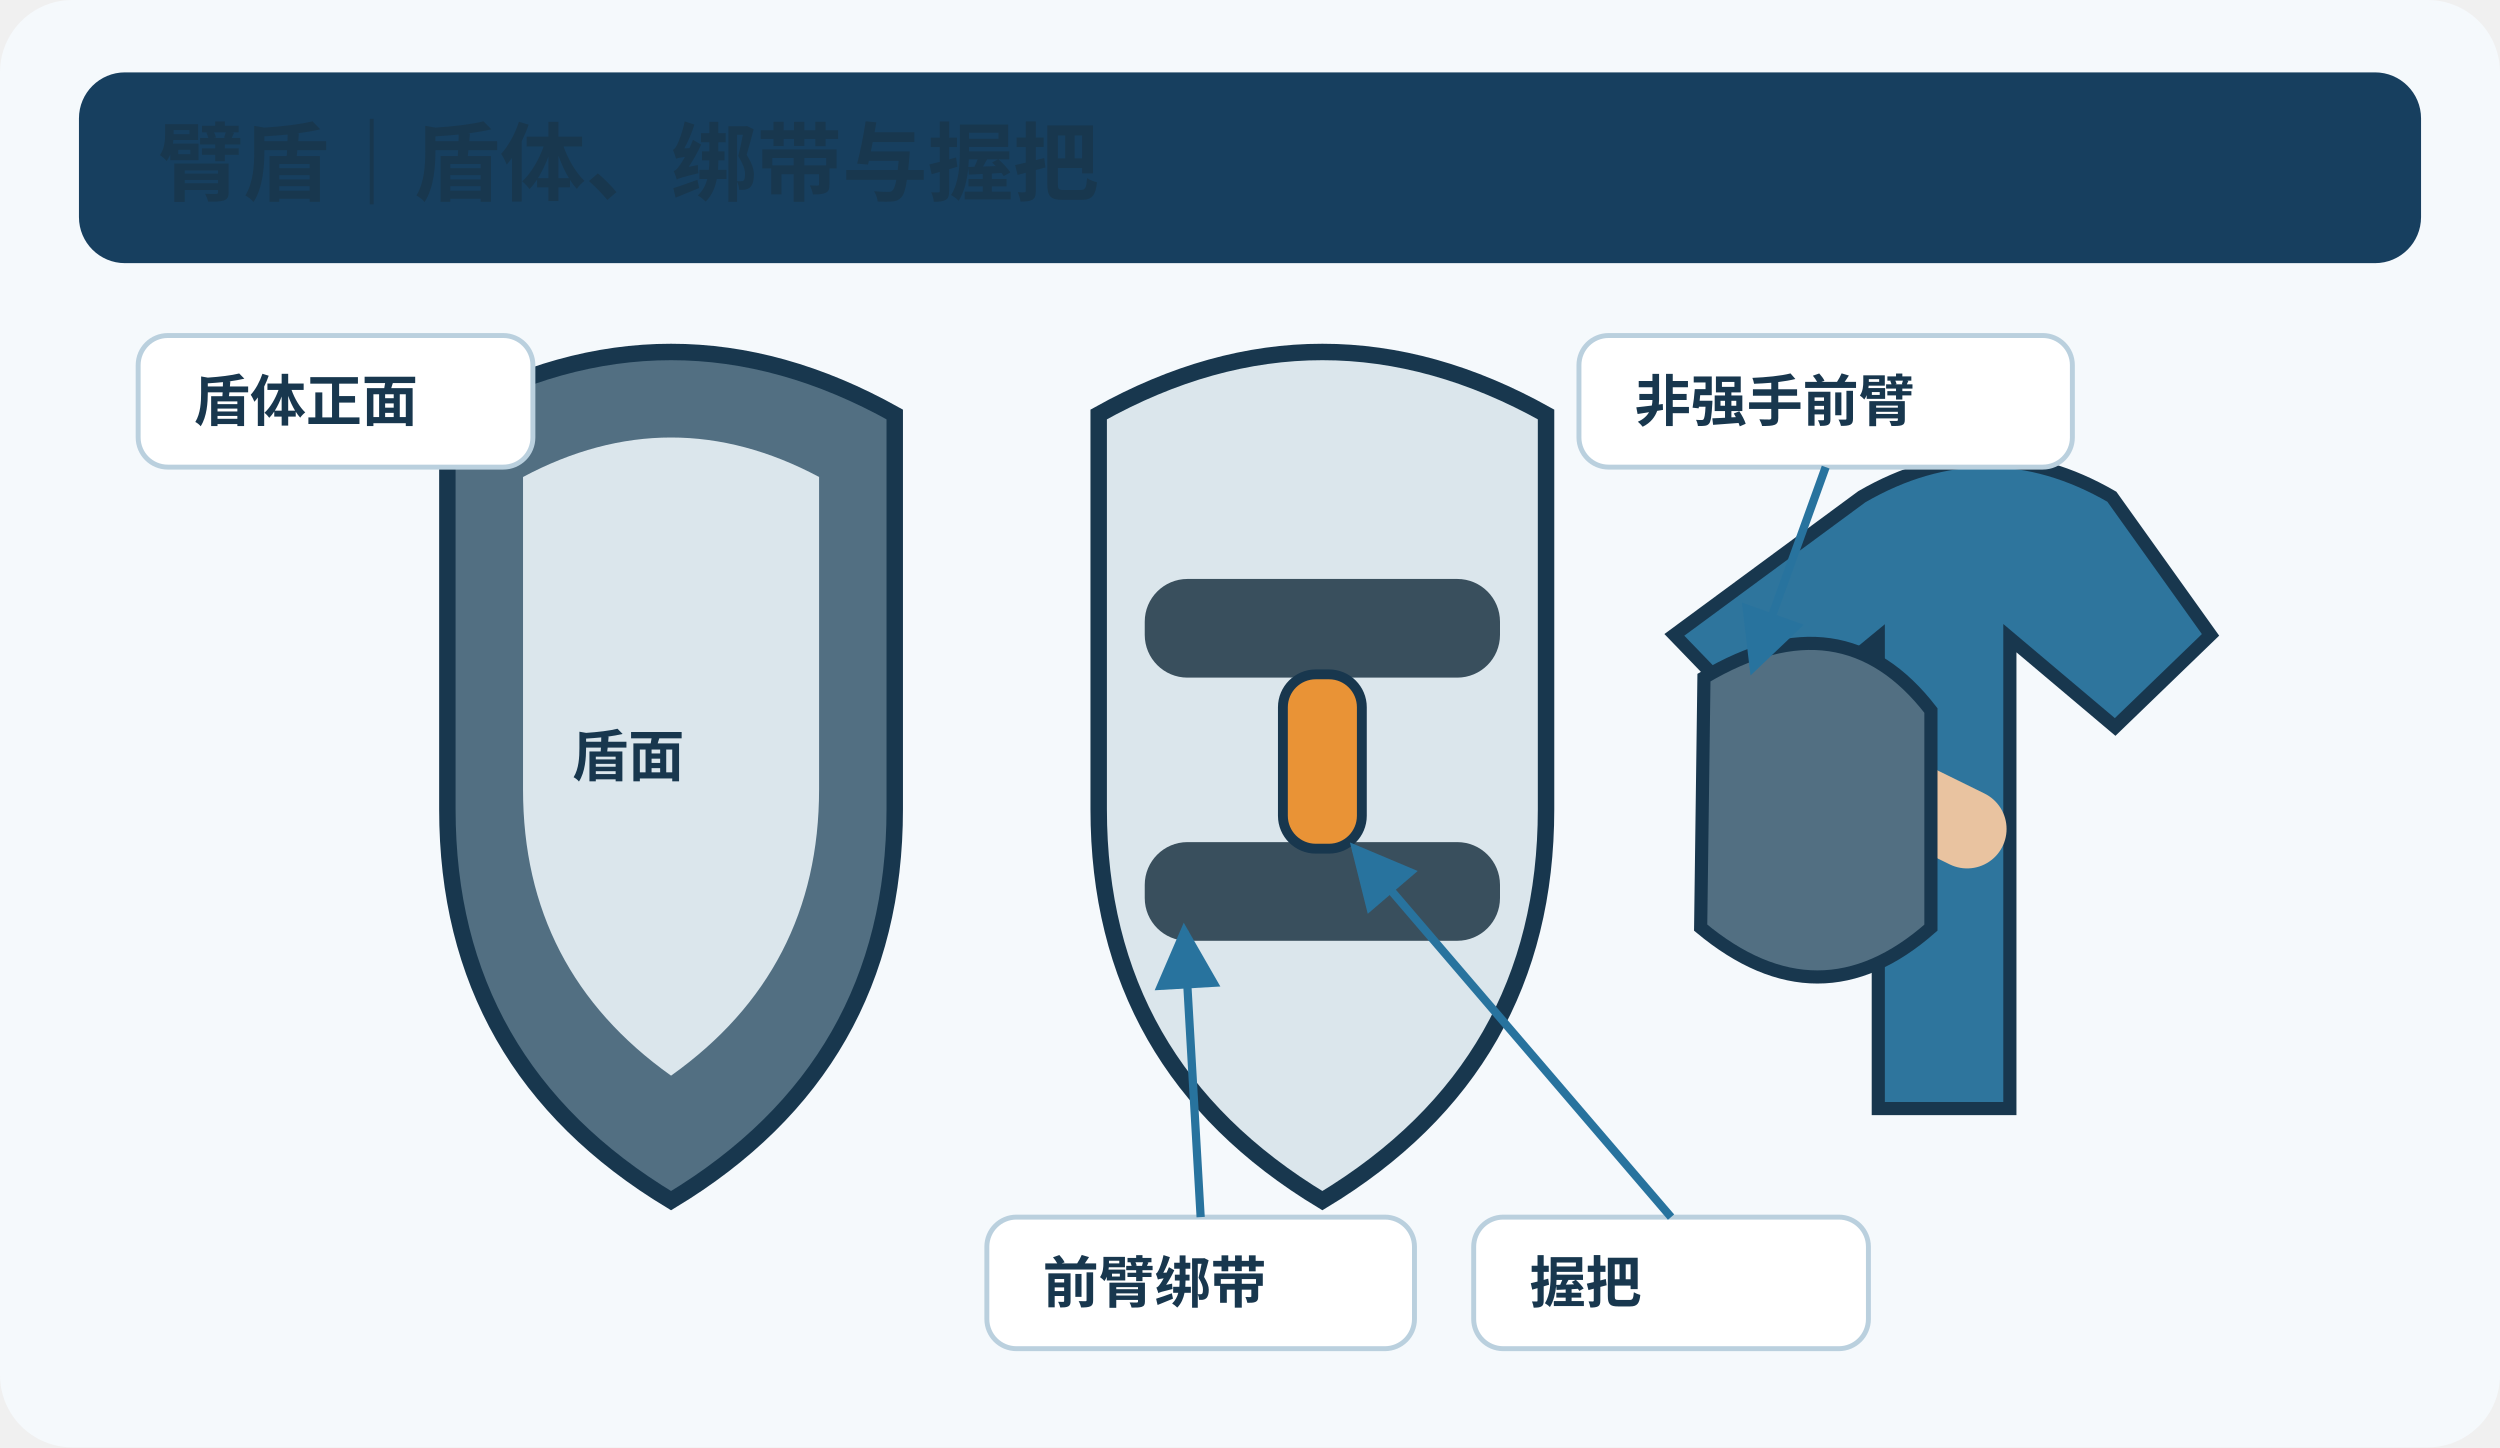
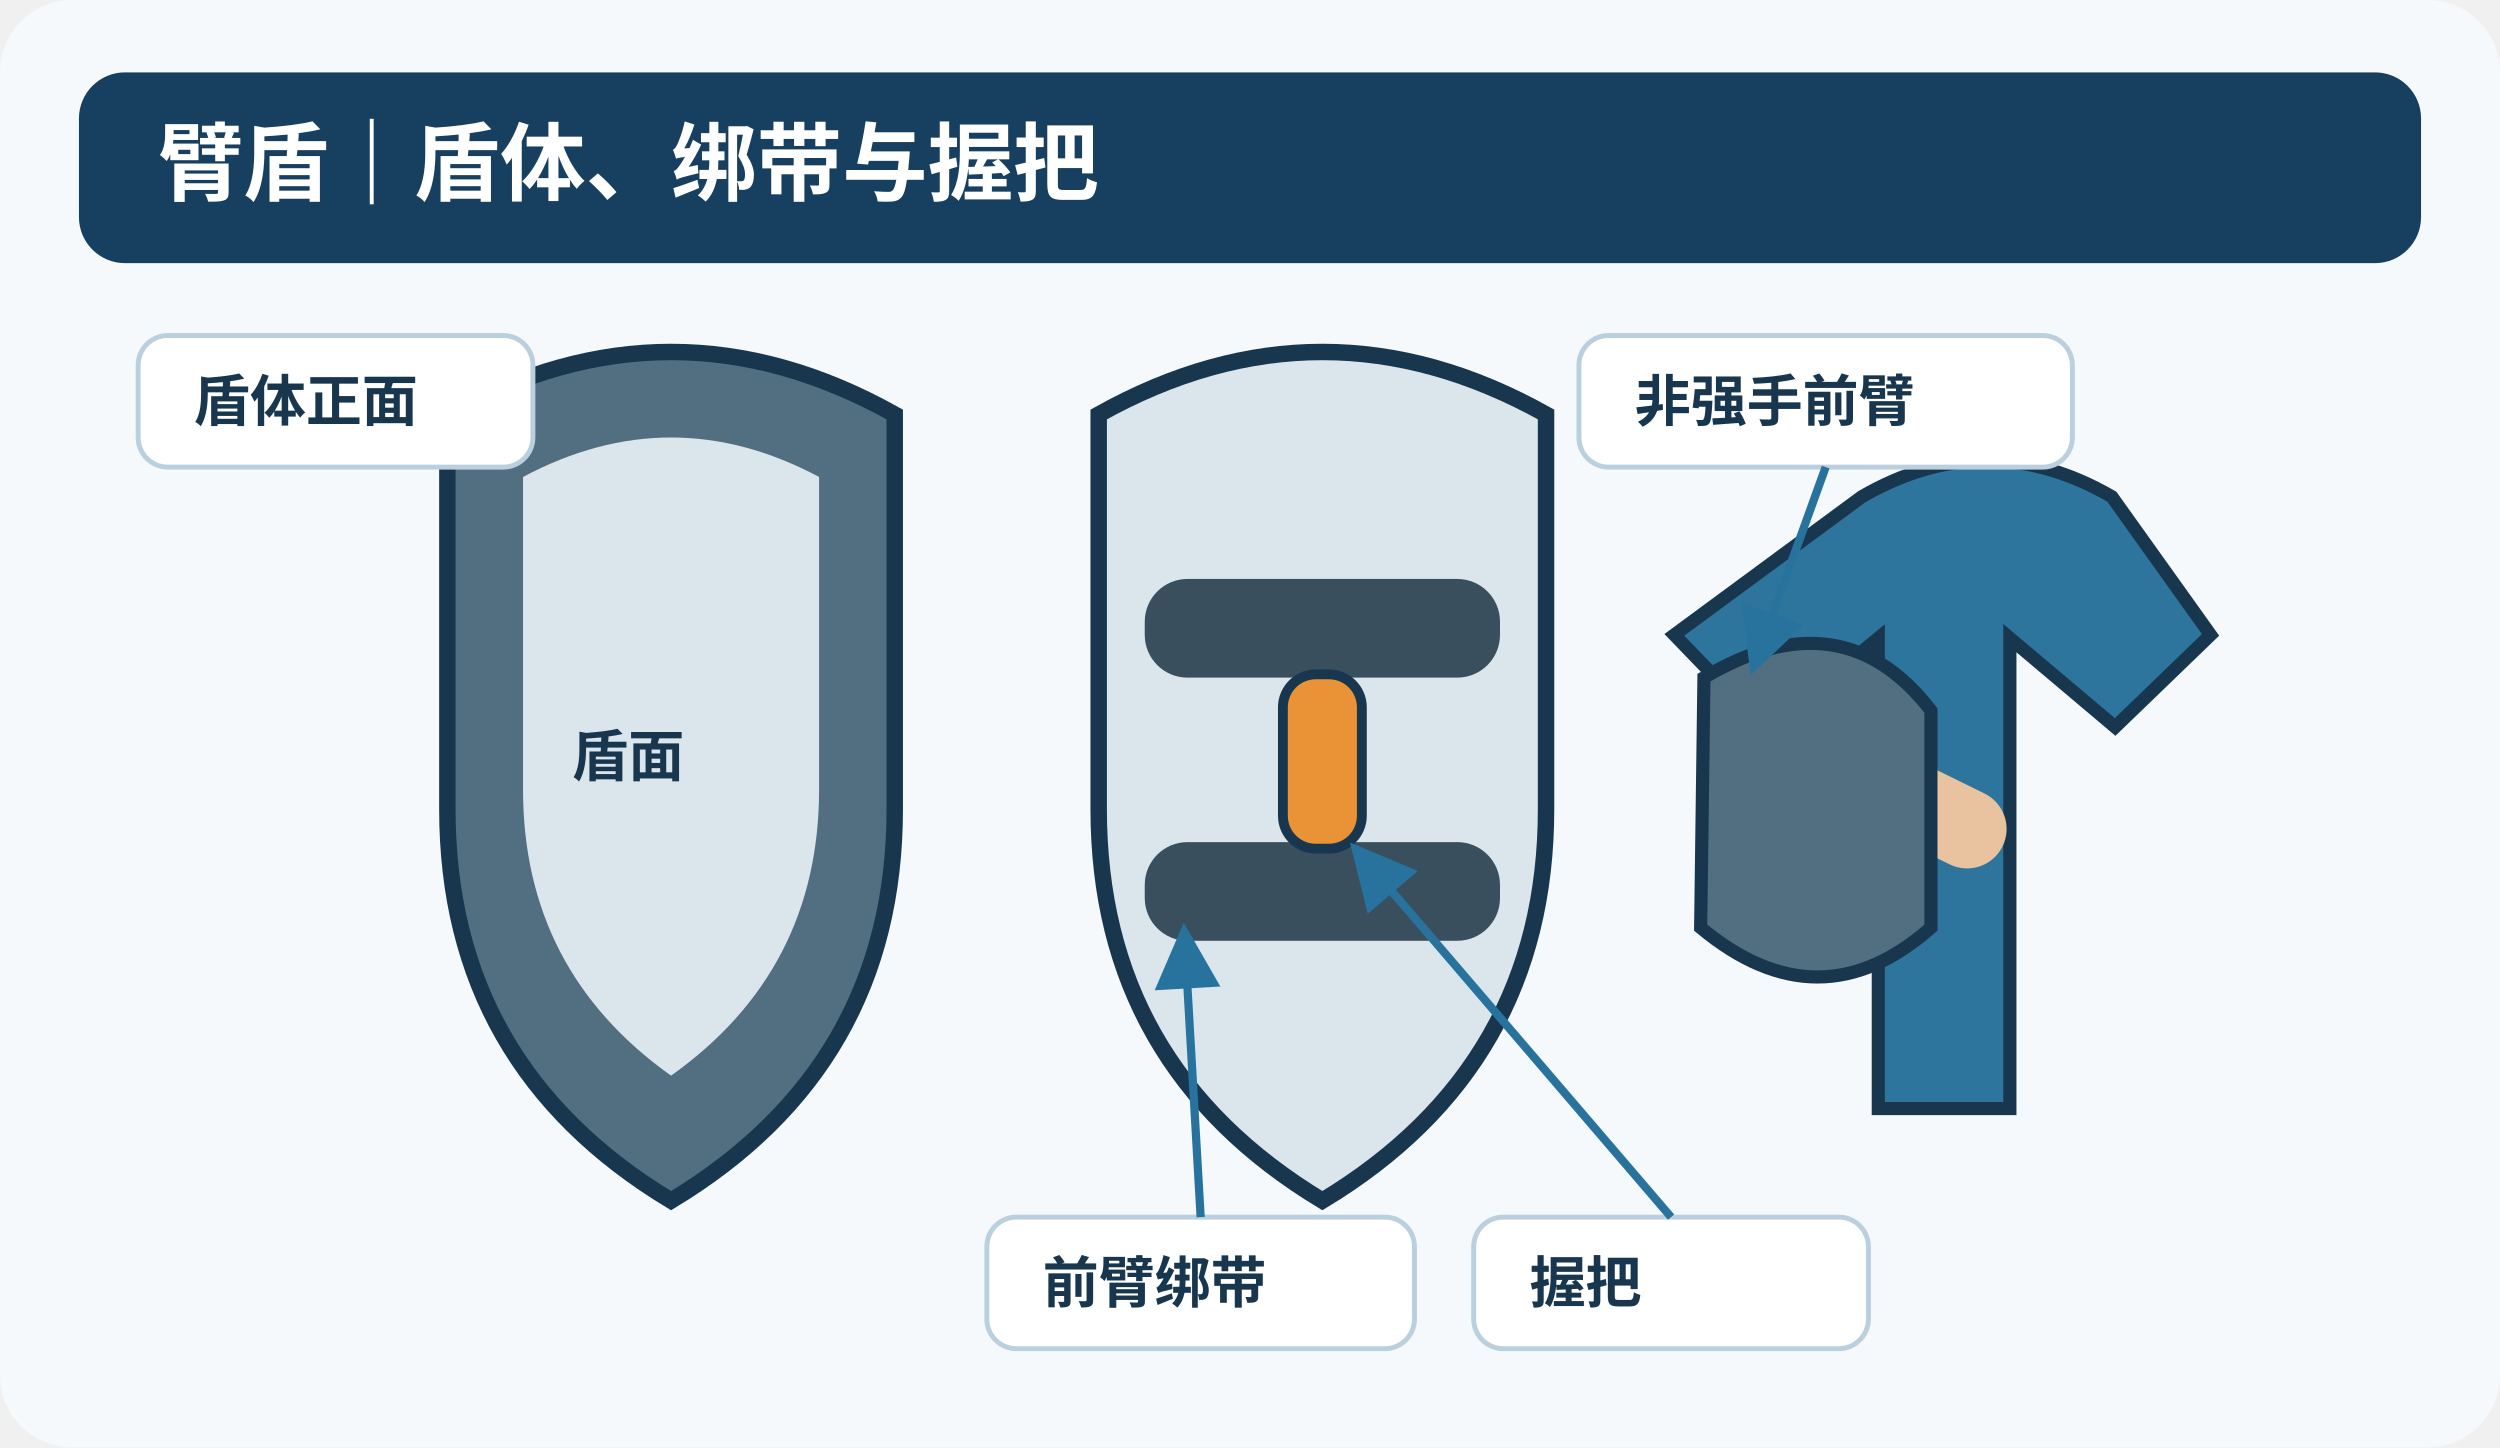
<svg xmlns="http://www.w3.org/2000/svg" viewBox="0 0 760 440" role="img" aria-labelledby="title desc">
  <defs>
-     <style>.t{font-family:"Microsoft YaHei","PingFang SC",sans-serif;fill:#18374e}.h{font-size:26px;font-weight:700}.s{font-size:17px;font-weight:700}.b{font-size:14px}.line{stroke:#28739e;stroke-width:2.5;fill:none}.label{fill:#fff;stroke:#bad0de;stroke-width:1.5}</style>
+     <style>.t{font-family:"Microsoft YaHei","PingFang SC",sans-serif;fill:#18374e}.light{fill:#fff}.dark{fill:#18374e}.h{font-size:26px;font-weight:700}.s{font-size:17px;font-weight:700}.b{font-size:14px}.line{stroke:#28739e;stroke-width:2.5;fill:none}.label{fill:#fff;stroke:#bad0de;stroke-width:1.5}.mobile{display:none}@media (max-width:500px){.mobile{display:block}}</style>
    <marker id="a" markerWidth="8" markerHeight="8" refX="7" refY="4" orient="auto">
      <path d="M0 0l8 4-8 4z" fill="#28739e" />
    </marker>
  </defs>
  <rect width="760" height="440" rx="22" fill="#f5f9fc" />
  <rect x="24" y="22" width="712" height="58" rx="14" fill="#173f5f" />
-   <text x="48" y="59" class="t h" fill="#fff">臂盾｜盾体、绑带与握把</text>
+   <text x="48" y="59" class="t h light">臂盾｜盾体、绑带与握把</text>
  <g aria-label="臂盾正面">
    <path d="M136 126q68-38 136 0v120q0 78-68 119-68-41-68-119z" fill="#526f82" stroke="#18374e" stroke-width="5" />
    <path d="M159 145q45-24 90 0v95q0 55-45 87-45-32-45-87z" fill="#dbe6ec" />
    <text x="174" y="236" class="t s">盾面</text>
  </g>
  <g aria-label="臂盾背面">
    <path d="M334 126q68-38 136 0v120q0 78-68 119-68-41-68-119z" fill="#dbe6ec" stroke="#18374e" stroke-width="5" />
    <rect x="348" y="176" width="108" height="30" rx="13" fill="#394f5d" />
    <rect x="348" y="256" width="108" height="30" rx="13" fill="#394f5d" />
    <rect x="390" y="205" width="24" height="53" rx="10" fill="#e99336" stroke="#18374e" stroke-width="3" />
  </g>
  <g aria-label="前臂佩戴示意">
    <path d="M566 151q38-22 76 0l30 42-29 28-32-27v143h-40V194l-34 28-28-29z" fill="#2e759d" stroke="#18374e" stroke-width="4" />
    <path d="M537 222l61 30" stroke="#e9c3a0" stroke-width="24" stroke-linecap="round" />
    <path d="M518 206q42-25 69 10v66q-34 30-70 0z" fill="#526f82" stroke="#18374e" stroke-width="4" />
  </g>
  <g>
    <rect x="42" y="102" width="120" height="40" rx="9" class="label" />
    <text x="59" y="128" class="t s">盾体正面</text>
    <rect x="480" y="102" width="150" height="40" rx="9" class="label" />
    <text x="497" y="128" class="t s">非强手前臂</text>
    <path d="M555 142l-22 61" class="line" marker-end="url(#a)" />
    <rect x="300" y="370" width="130" height="40" rx="9" class="label" />
    <text x="317" y="396" class="t s">前臂绑带</text>
    <path d="M365 370l-5-87" class="line" marker-end="url(#a)" />
    <rect x="448" y="370" width="120" height="40" rx="9" class="label" />
    <text x="465" y="396" class="t s">握把</text>
    <path d="M508 370L412 258" class="line" marker-end="url(#a)" />
  </g>
+   <g class="mobile" aria-label="移动端臂盾结构与佩戴">
+     <rect width="760" height="440" rx="22" fill="#f5f9fc" />
+     <rect x="24" y="22" width="712" height="64" rx="14" fill="#173f5f" />
+     <text x="48" y="64" class="t light" font-size="30" font-weight="700">臂盾｜结构与佩戴</text>
+     <path d="M72 126q92-48 184 0v112q0 92-92 142-92-50-92-142z" fill="#526f82" stroke="#18374e" stroke-width="5" />
+     <rect x="102" y="171" width="124" height="38" rx="16" fill="#263e4d" />
+     <rect x="102" y="240" width="124" height="38" rx="16" fill="#263e4d" />
+     <text x="300" y="160" class="t dark" font-size="28" font-weight="700">盾体背面</text>
+     <text x="300" y="211" class="t dark" font-size="27" font-weight="700">前臂穿入绑带</text>
+     <text x="300" y="262" class="t dark" font-size="27" font-weight="700">手掌抓握把</text>
+     <text x="300" y="313" class="t dark" font-size="27" font-weight="700">盾面覆盖前臂外侧</text>
+     <text x="48" y="405" class="t dark" font-size="25" font-weight="700">佩戴在非强手前臂，不影响操作其他装备</text>
+   </g>
</svg>
